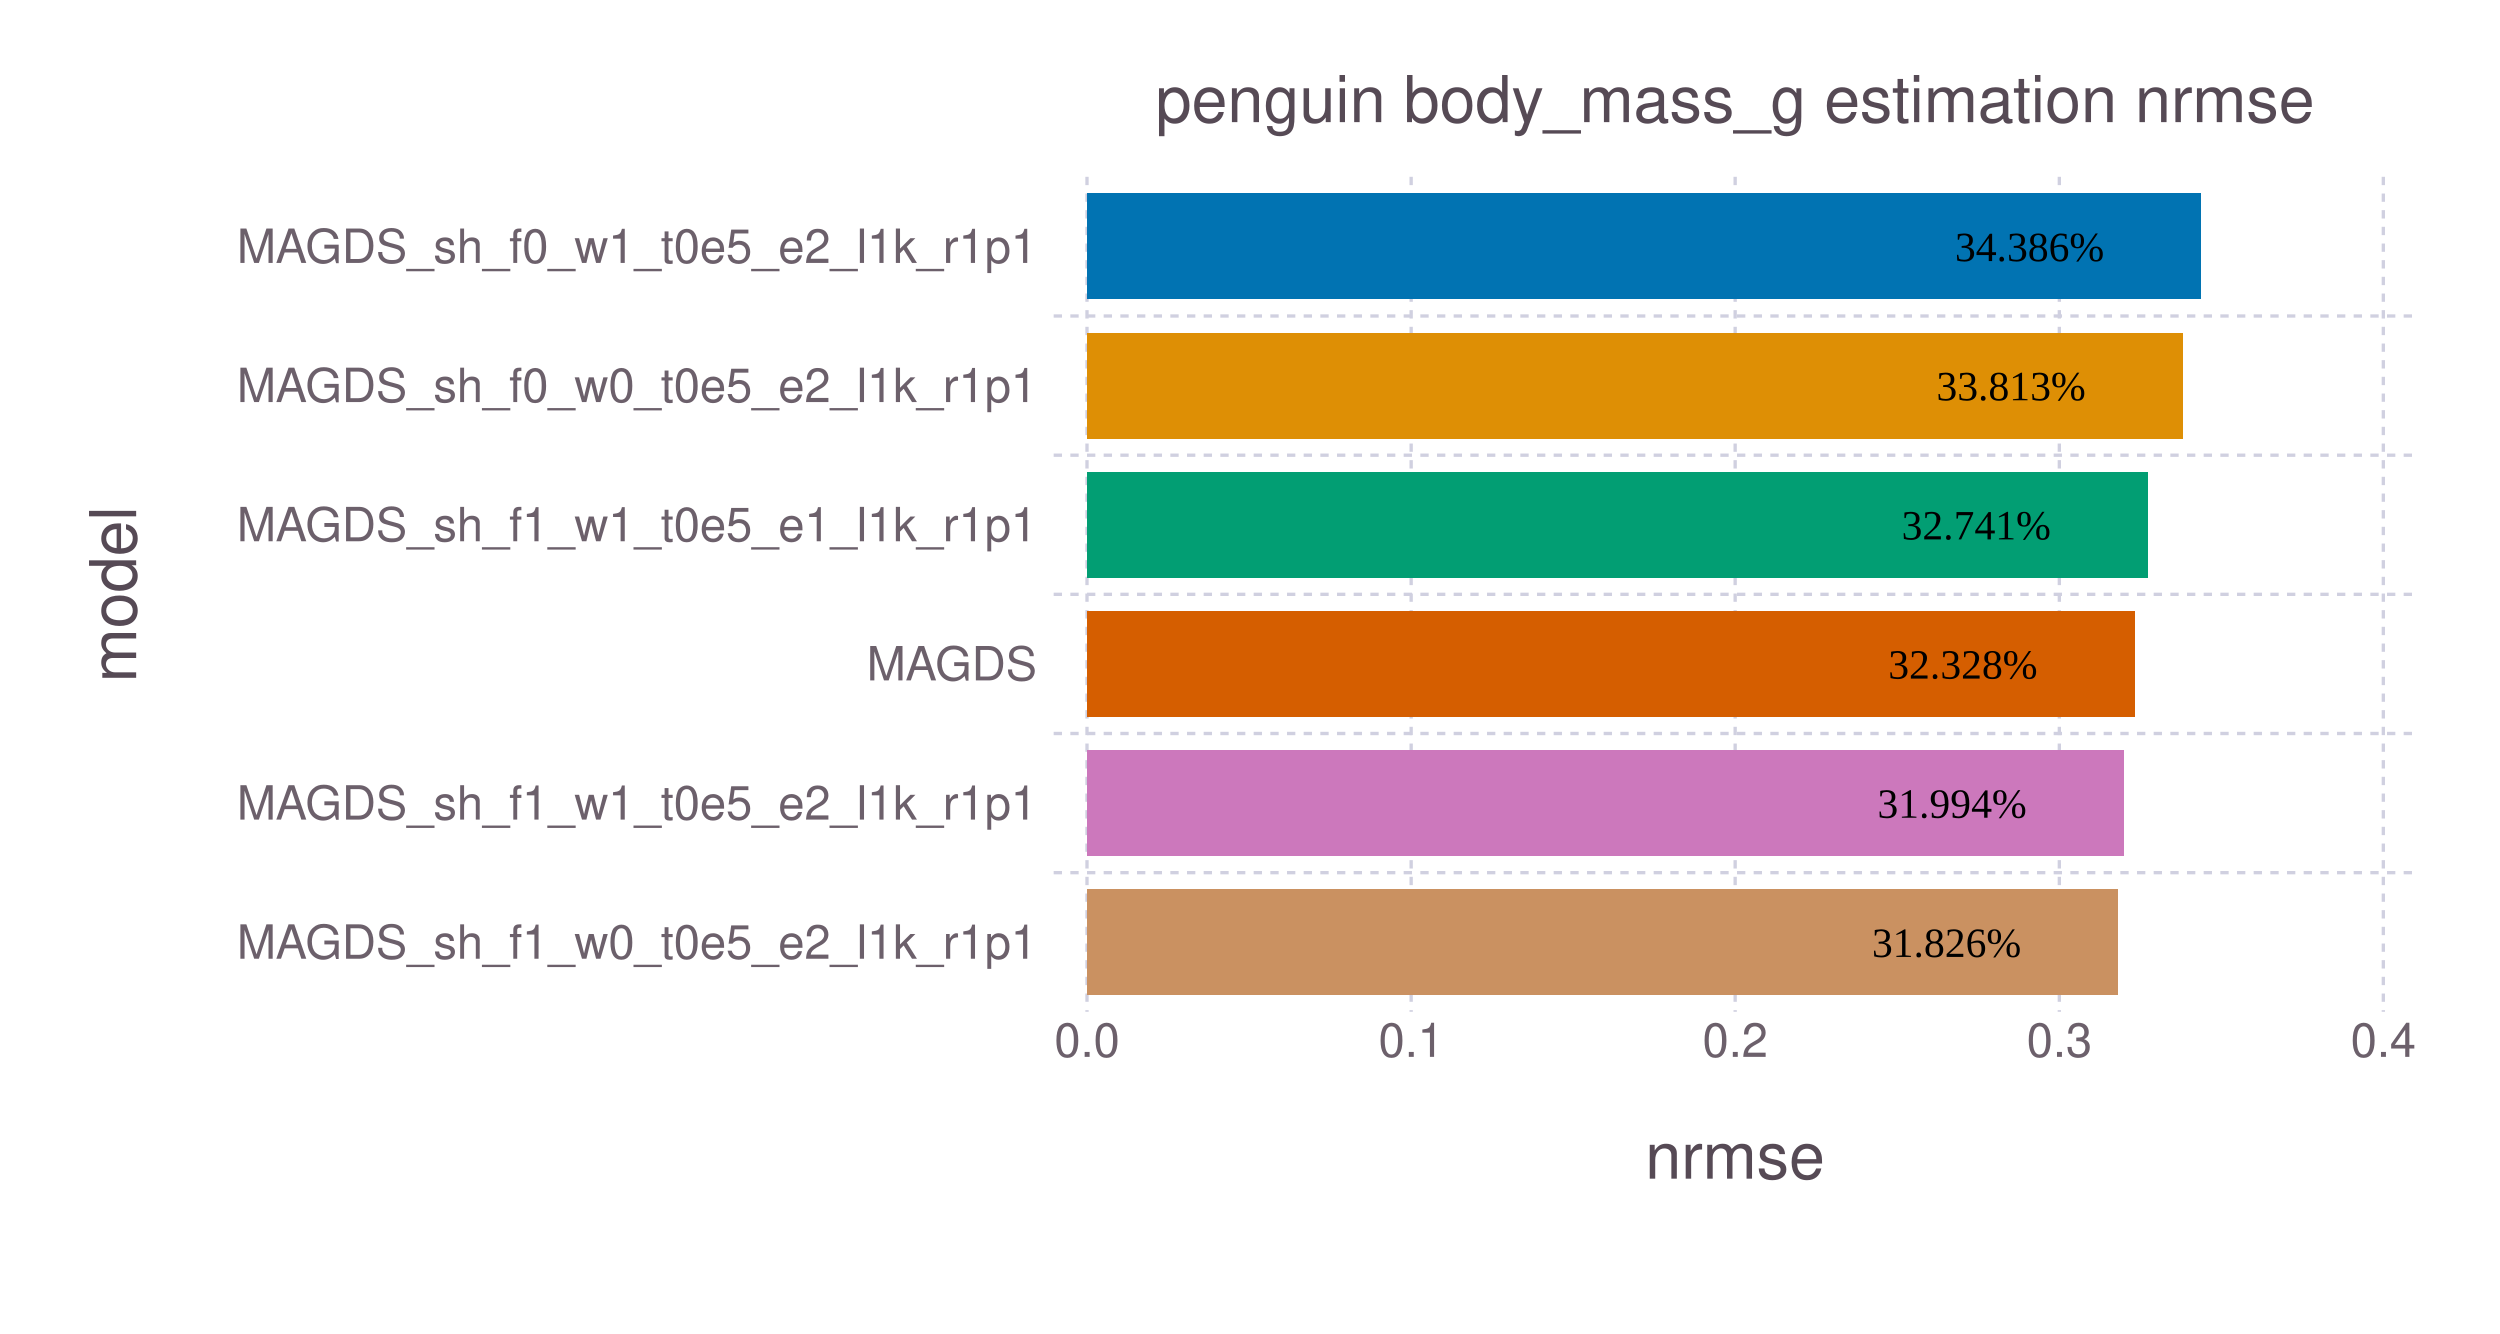
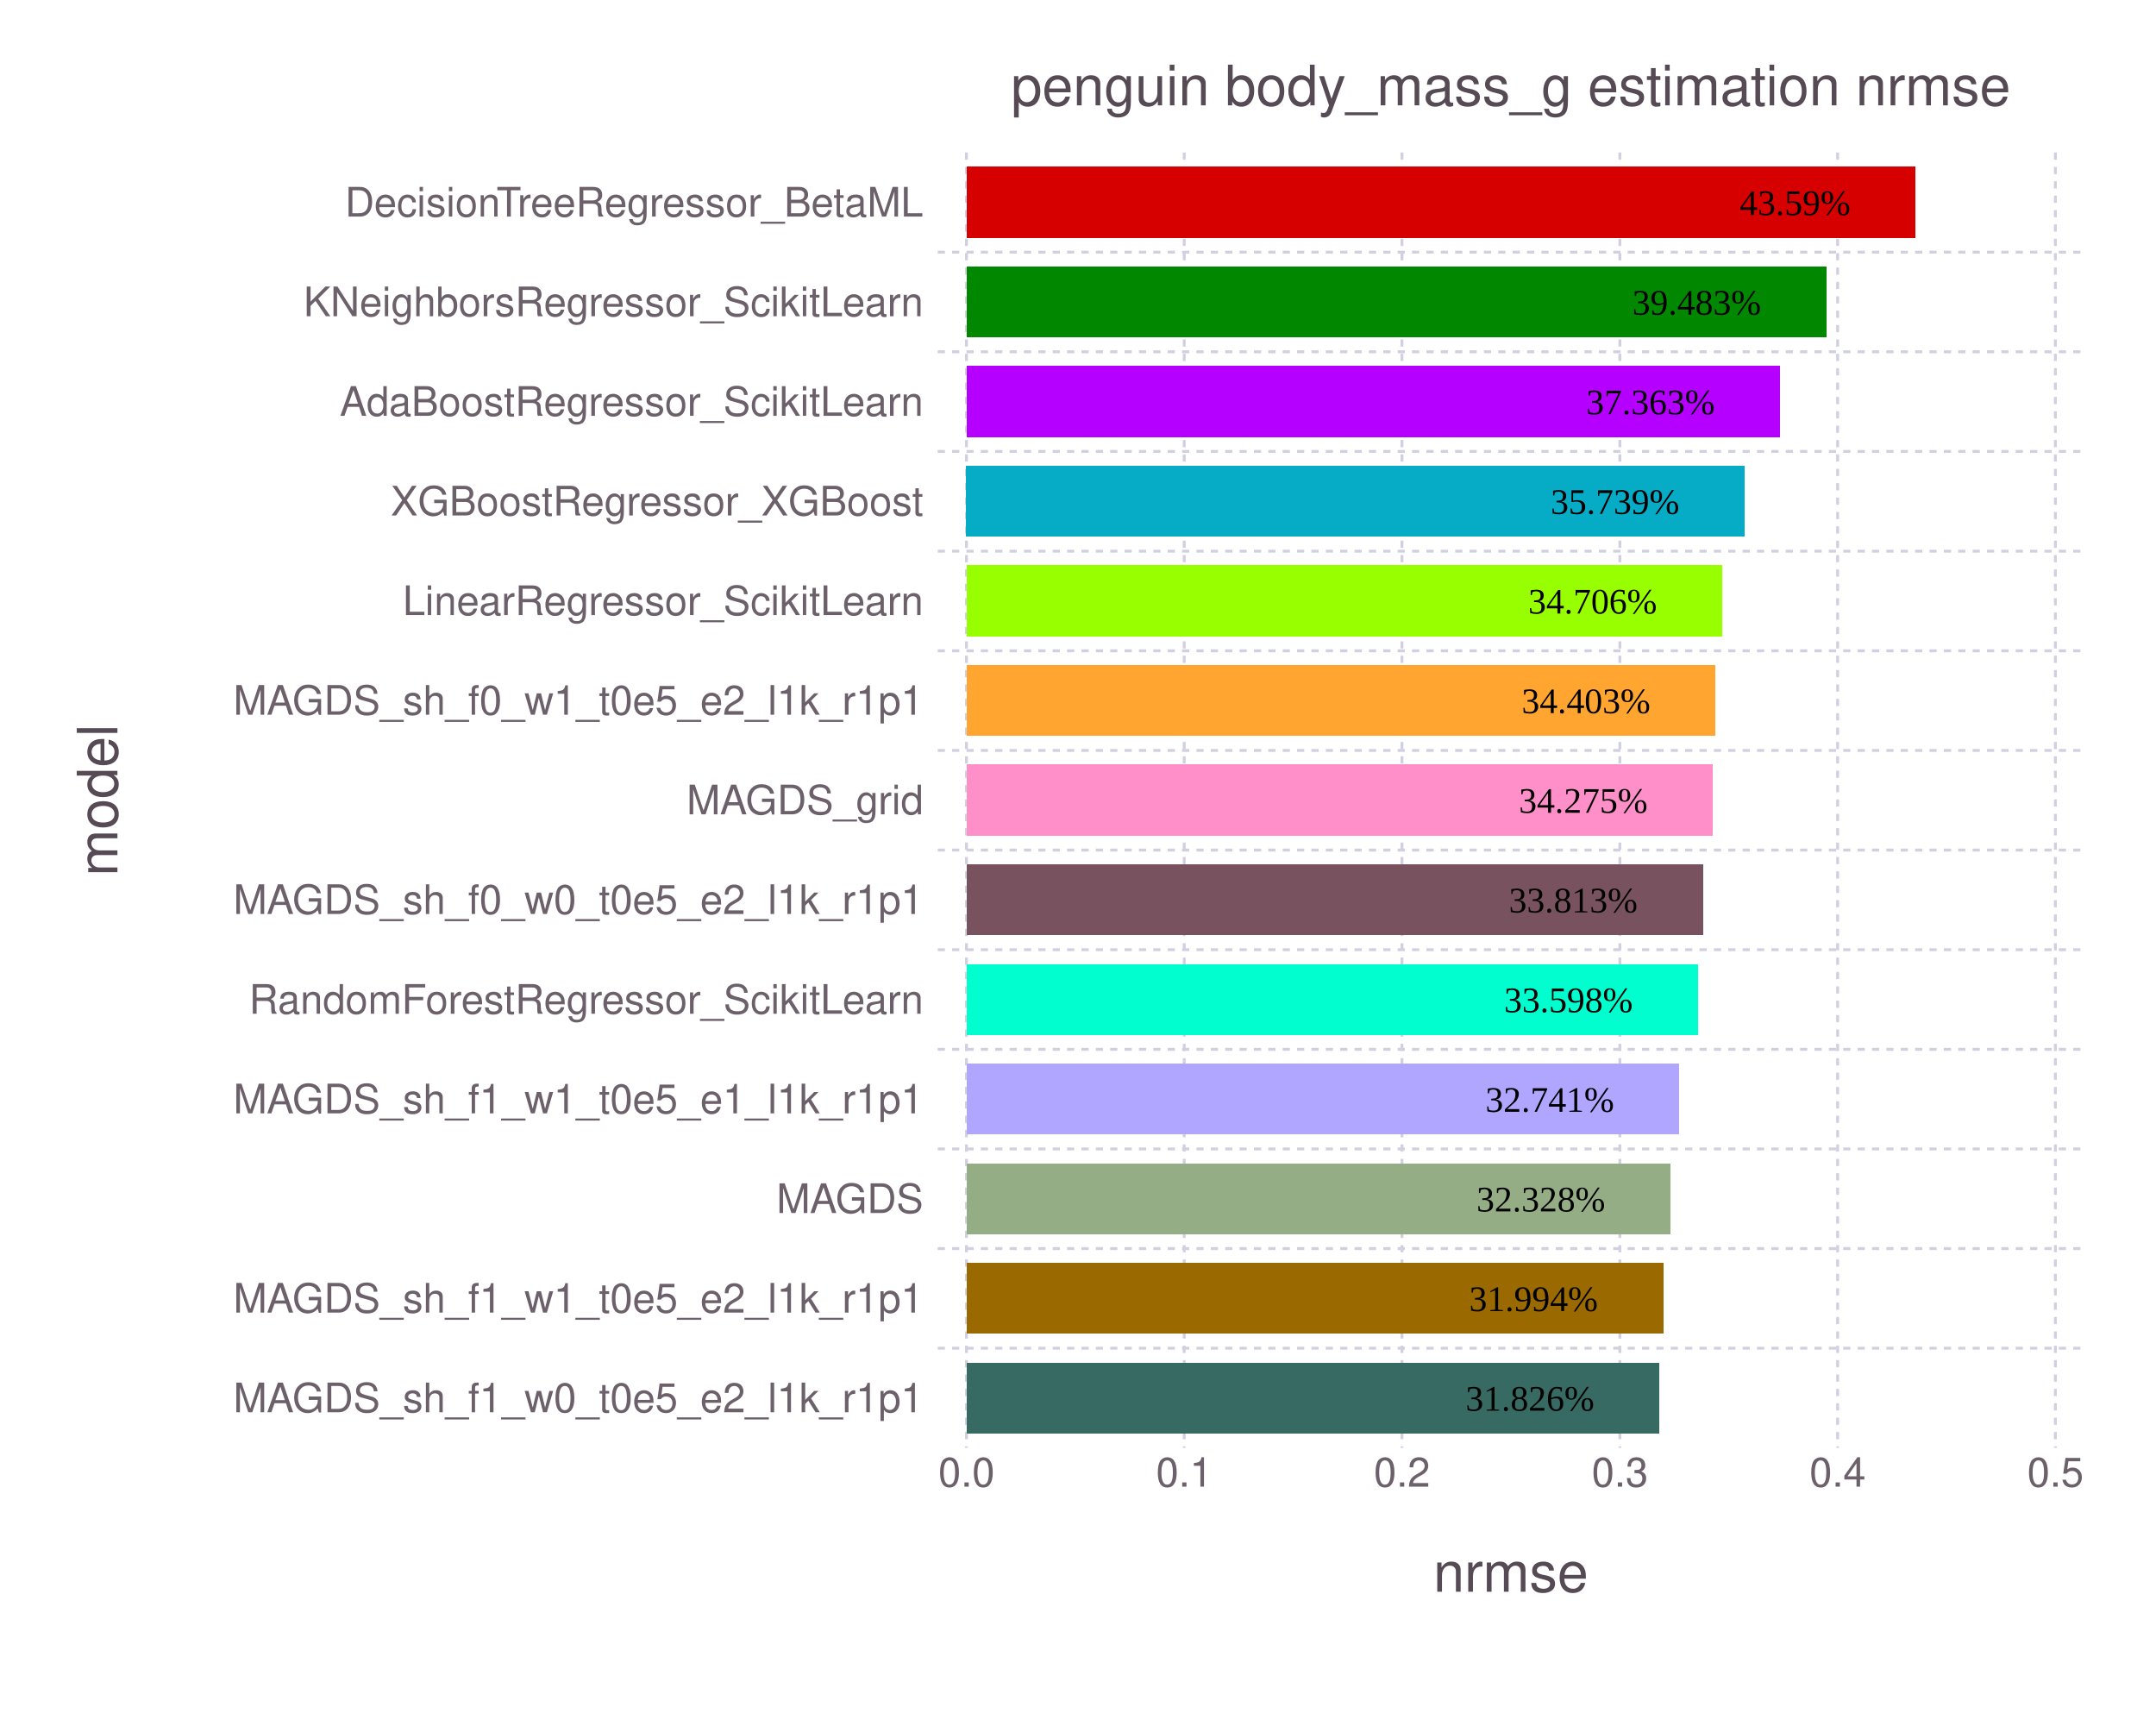
- <svg xmlns="http://www.w3.org/2000/svg" version="1.2" width="150mm" height="80mm" viewBox="0 0 150 80" stroke="none" fill="#000000" stroke-width="0.3" font-size="3.88">
+ <svg xmlns="http://www.w3.org/2000/svg" version="1.2" width="150mm" height="120mm" viewBox="0 0 150 120" stroke="none" fill="#000000" stroke-width="0.3" font-size="3.88">
  <defs>
    <marker id="arrow" markerWidth="15" markerHeight="7" refX="5" refY="3.5" orient="auto" markerUnits="strokeWidth">
      <path d="M0,0 L15,3.5 L0,7 z" stroke="context-stroke" fill="context-stroke" />
    </marker>
  </defs>
-   <g class="plotroot xscalable" id="img-4ced21fe-1">
-     <g font-size="3.88" font-family="'PT Sans','Helvetica Neue','Helvetica',sans-serif" fill="#564A55" stroke="#000000" stroke-opacity="0.000" id="img-4ced21fe-2">
-       <g transform="translate(104.11,68.39)">
+   <g class="plotroot xscalable" id="img-10e569ca-1">
+     <g font-size="3.88" font-family="'PT Sans','Helvetica Neue','Helvetica',sans-serif" fill="#564A55" stroke="#000000" stroke-opacity="0.000" id="img-10e569ca-2">
+       <g transform="translate(105.12,108.39)">
        <g class="primitive">
          <text text-anchor="middle" dy="0.6em">nrmse</text>
        </g>
      </g>
    </g>
-     <g class="guide xlabels" font-size="2.82" font-family="'PT Sans Caption','Helvetica Neue','Helvetica',sans-serif" fill="#6C606B" id="img-4ced21fe-3">
-       <g transform="translate(65.22,61.72)">
+     <g class="guide xlabels" font-size="2.82" font-family="'PT Sans Caption','Helvetica Neue','Helvetica',sans-serif" fill="#6C606B" id="img-10e569ca-3">
+       <g transform="translate(67.24,101.72)">
        <g class="primitive">
          <text text-anchor="middle" dy="0.6em">0.0</text>
        </g>
      </g>
-       <g transform="translate(84.67,61.72)">
+       <g transform="translate(82.39,101.72)">
        <g class="primitive">
          <text text-anchor="middle" dy="0.6em">0.1</text>
        </g>
      </g>
-       <g transform="translate(104.11,61.72)">
+       <g transform="translate(97.54,101.72)">
        <g class="primitive">
          <text text-anchor="middle" dy="0.6em">0.2</text>
        </g>
      </g>
-       <g transform="translate(123.56,61.72)">
+       <g transform="translate(112.7,101.72)">
        <g class="primitive">
          <text text-anchor="middle" dy="0.6em">0.3</text>
        </g>
      </g>
-       <g transform="translate(143,61.72)">
+       <g transform="translate(127.85,101.72)">
        <g class="primitive">
          <text text-anchor="middle" dy="0.6em">0.4</text>
        </g>
      </g>
-     </g>
-     <g clip-path="url(#img-4ced21fe-4)">
-       <g id="img-4ced21fe-5">
-         <g pointer-events="visible" stroke-width="0.3" fill="#000000" fill-opacity="0.000" stroke="#000000" stroke-opacity="0.000" class="guide background" id="img-4ced21fe-6">
-           <g transform="translate(104.11,35.66)" id="img-4ced21fe-7">
-             <path d="M-40.89,-25.05 L40.89,-25.05 40.89,25.05 -40.89,25.05  z" class="primitive" />
-           </g>
-         </g>
-         <g class="guide ygridlines xfixed" stroke-dasharray="0.5,0.5" stroke-width="0.2" stroke="#D0D0E0" id="img-4ced21fe-8">
-           <g transform="translate(104.11,18.96)" id="img-4ced21fe-9">
-             <path fill="none" d="M-40.89,0 L40.89,0 " class="primitive" />
-           </g>
-           <g transform="translate(104.11,27.31)" id="img-4ced21fe-10">
-             <path fill="none" d="M-40.89,0 L40.89,0 " class="primitive" />
-           </g>
-           <g transform="translate(104.11,35.66)" id="img-4ced21fe-11">
-             <path fill="none" d="M-40.89,0 L40.89,0 " class="primitive" />
-           </g>
-           <g transform="translate(104.11,44.01)" id="img-4ced21fe-12">
-             <path fill="none" d="M-40.89,0 L40.89,0 " class="primitive" />
-           </g>
-           <g transform="translate(104.11,52.36)" id="img-4ced21fe-13">
-             <path fill="none" d="M-40.89,0 L40.89,0 " class="primitive" />
-           </g>
-         </g>
-         <g class="guide xgridlines yfixed" stroke-dasharray="0.5,0.5" stroke-width="0.2" stroke="#D0D0E0" id="img-4ced21fe-14">
-           <g transform="translate(65.22,35.66)" id="img-4ced21fe-15">
-             <path fill="none" d="M0,-25.05 L0,25.05 " class="primitive" />
-           </g>
-           <g transform="translate(84.67,35.66)" id="img-4ced21fe-16">
-             <path fill="none" d="M0,-25.05 L0,25.05 " class="primitive" />
-           </g>
-           <g transform="translate(104.11,35.66)" id="img-4ced21fe-17">
-             <path fill="none" d="M0,-25.05 L0,25.05 " class="primitive" />
-           </g>
-           <g transform="translate(123.56,35.66)" id="img-4ced21fe-18">
-             <path fill="none" d="M0,-25.05 L0,25.05 " class="primitive" />
-           </g>
-           <g transform="translate(143,35.66)" id="img-4ced21fe-19">
-             <path fill="none" d="M0,-25.05 L0,25.05 " class="primitive" />
-           </g>
-         </g>
-         <g class="plotpanel" id="img-4ced21fe-20">
-           <g shape-rendering="crispEdges" stroke-width="0.3" id="img-4ced21fe-21">
-             <g stroke="#000000" stroke-opacity="0.000" class="geometry" id="img-4ced21fe-22">
-               <g transform="translate(96.17,56.54)" id="img-4ced21fe-23" fill="#CA9161">
-                 <path d="M-30.94,-3.18 L30.94,-3.18 30.94,3.18 -30.94,3.18  z" class="primitive" />
-               </g>
-               <g transform="translate(96.33,48.19)" id="img-4ced21fe-24" fill="#CC78BC">
-                 <path d="M-31.1,-3.18 L31.1,-3.18 31.1,3.18 -31.1,3.18  z" class="primitive" />
-               </g>
-               <g transform="translate(96.65,39.84)" id="img-4ced21fe-25" fill="#D55E00">
-                 <path d="M-31.43,-3.18 L31.43,-3.18 31.43,3.18 -31.43,3.18  z" class="primitive" />
-               </g>
-               <g transform="translate(97.05,31.49)" id="img-4ced21fe-26" fill="#029E73">
-                 <path d="M-31.83,-3.18 L31.83,-3.18 31.83,3.18 -31.83,3.18  z" class="primitive" />
-               </g>
-               <g transform="translate(98.1,23.14)" id="img-4ced21fe-27" fill="#DE8F05">
-                 <path d="M-32.87,-3.18 L32.87,-3.18 32.87,3.18 -32.87,3.18  z" class="primitive" />
-               </g>
-               <g transform="translate(98.65,14.79)" id="img-4ced21fe-28" fill="#0173B2">
-                 <path d="M-33.43,-3.18 L33.43,-3.18 33.43,3.18 -33.43,3.18  z" class="primitive" />
-               </g>
-             </g>
-           </g>
-         </g>
-         <g class="geometry" id="img-4ced21fe-29">
-           <g fill="#000000" font-size="2.5" id="img-4ced21fe-30">
-             <g transform="translate(126.25,14.79)" id="img-4ced21fe-31">
-               <g class="primitive">
-                 <text text-anchor="end" dy="0.35em">34.386%</text>
-               </g>
-             </g>
-             <g transform="translate(125.14,23.14)" id="img-4ced21fe-32">
+       <g transform="translate(143,101.72)">
+         <g class="primitive">
+           <text text-anchor="middle" dy="0.6em">0.5</text>
+         </g>
+       </g>
+     </g>
+     <g clip-path="url(#img-10e569ca-4)">
+       <g id="img-10e569ca-5">
+         <g pointer-events="visible" stroke-width="0.3" fill="#000000" fill-opacity="0.000" stroke="#000000" stroke-opacity="0.000" class="guide background" id="img-10e569ca-6">
+           <g transform="translate(105.12,55.66)" id="img-10e569ca-7">
+             <path d="M-39.88,-45.05 L39.88,-45.05 39.88,45.05 -39.88,45.05  z" class="primitive" />
+           </g>
+         </g>
+         <g class="guide ygridlines xfixed" stroke-dasharray="0.5,0.5" stroke-width="0.2" stroke="#D0D0E0" id="img-10e569ca-8">
+           <g transform="translate(105.12,17.54)" id="img-10e569ca-9">
+             <path fill="none" d="M-39.88,0 L39.88,0 " class="primitive" />
+           </g>
+           <g transform="translate(105.12,24.47)" id="img-10e569ca-10">
+             <path fill="none" d="M-39.88,0 L39.88,0 " class="primitive" />
+           </g>
+           <g transform="translate(105.12,31.4)" id="img-10e569ca-11">
+             <path fill="none" d="M-39.88,0 L39.88,0 " class="primitive" />
+           </g>
+           <g transform="translate(105.12,38.34)" id="img-10e569ca-12">
+             <path fill="none" d="M-39.88,0 L39.88,0 " class="primitive" />
+           </g>
+           <g transform="translate(105.12,45.27)" id="img-10e569ca-13">
+             <path fill="none" d="M-39.88,0 L39.88,0 " class="primitive" />
+           </g>
+           <g transform="translate(105.12,52.2)" id="img-10e569ca-14">
+             <path fill="none" d="M-39.88,0 L39.88,0 " class="primitive" />
+           </g>
+           <g transform="translate(105.12,59.13)" id="img-10e569ca-15">
+             <path fill="none" d="M-39.88,0 L39.88,0 " class="primitive" />
+           </g>
+           <g transform="translate(105.12,66.06)" id="img-10e569ca-16">
+             <path fill="none" d="M-39.88,0 L39.88,0 " class="primitive" />
+           </g>
+           <g transform="translate(105.12,72.99)" id="img-10e569ca-17">
+             <path fill="none" d="M-39.88,0 L39.88,0 " class="primitive" />
+           </g>
+           <g transform="translate(105.12,79.92)" id="img-10e569ca-18">
+             <path fill="none" d="M-39.88,0 L39.88,0 " class="primitive" />
+           </g>
+           <g transform="translate(105.12,86.85)" id="img-10e569ca-19">
+             <path fill="none" d="M-39.88,0 L39.88,0 " class="primitive" />
+           </g>
+           <g transform="translate(105.12,93.78)" id="img-10e569ca-20">
+             <path fill="none" d="M-39.88,0 L39.88,0 " class="primitive" />
+           </g>
+         </g>
+         <g class="guide xgridlines yfixed" stroke-dasharray="0.5,0.5" stroke-width="0.2" stroke="#D0D0E0" id="img-10e569ca-21">
+           <g transform="translate(67.24,55.66)" id="img-10e569ca-22">
+             <path fill="none" d="M0,-45.05 L0,45.05 " class="primitive" />
+           </g>
+           <g transform="translate(82.39,55.66)" id="img-10e569ca-23">
+             <path fill="none" d="M0,-45.05 L0,45.05 " class="primitive" />
+           </g>
+           <g transform="translate(97.54,55.66)" id="img-10e569ca-24">
+             <path fill="none" d="M0,-45.05 L0,45.05 " class="primitive" />
+           </g>
+           <g transform="translate(112.7,55.66)" id="img-10e569ca-25">
+             <path fill="none" d="M0,-45.05 L0,45.05 " class="primitive" />
+           </g>
+           <g transform="translate(127.85,55.66)" id="img-10e569ca-26">
+             <path fill="none" d="M0,-45.05 L0,45.05 " class="primitive" />
+           </g>
+           <g transform="translate(143,55.66)" id="img-10e569ca-27">
+             <path fill="none" d="M0,-45.05 L0,45.05 " class="primitive" />
+           </g>
+         </g>
+         <g class="plotpanel" id="img-10e569ca-28">
+           <g shape-rendering="crispEdges" stroke-width="0.3" id="img-10e569ca-29">
+             <g stroke="#000000" stroke-opacity="0.000" class="geometry" id="img-10e569ca-30">
+               <g transform="translate(91.35,97.25)" id="img-10e569ca-31" fill="#376A62">
+                 <path d="M-24.11,-2.47 L24.11,-2.47 24.11,2.47 -24.11,2.47  z" class="primitive" />
+               </g>
+               <g transform="translate(91.48,90.32)" id="img-10e569ca-32" fill="#9A6900">
+                 <path d="M-24.24,-2.47 L24.24,-2.47 24.24,2.47 -24.24,2.47  z" class="primitive" />
+               </g>
+               <g transform="translate(91.73,83.39)" id="img-10e569ca-33" fill="#94AD84">
+                 <path d="M-24.49,-2.47 L24.49,-2.47 24.49,2.47 -24.49,2.47  z" class="primitive" />
+               </g>
+               <g transform="translate(92.04,76.46)" id="img-10e569ca-34" fill="#B0A5FF">
+                 <path d="M-24.8,-2.47 L24.8,-2.47 24.8,2.47 -24.8,2.47  z" class="primitive" />
+               </g>
+               <g transform="translate(92.69,69.53)" id="img-10e569ca-35" fill="#00FECF">
+                 <path d="M-25.45,-2.47 L25.45,-2.47 25.45,2.47 -25.45,2.47  z" class="primitive" />
+               </g>
+               <g transform="translate(92.86,62.59)" id="img-10e569ca-36" fill="#79525F">
+                 <path d="M-25.62,-2.47 L25.62,-2.47 25.62,2.47 -25.62,2.47  z" class="primitive" />
+               </g>
+               <g transform="translate(93.21,55.66)" id="img-10e569ca-37" fill="#FF8FC8">
+                 <path d="M-25.97,-2.47 L25.97,-2.47 25.97,2.47 -25.97,2.47  z" class="primitive" />
+               </g>
+               <g transform="translate(93.3,48.73)" id="img-10e569ca-38" fill="#FFA530">
+                 <path d="M-26.06,-2.47 L26.06,-2.47 26.06,2.47 -26.06,2.47  z" class="primitive" />
+               </g>
+               <g transform="translate(93.53,41.8)" id="img-10e569ca-39" fill="#98FF00">
+                 <path d="M-26.29,-2.47 L26.29,-2.47 26.29,2.47 -26.29,2.47  z" class="primitive" />
+               </g>
+               <g transform="translate(94.31,34.87)" id="img-10e569ca-40" fill="#06ACC6">
+                 <path d="M-27.08,-2.47 L27.08,-2.47 27.08,2.47 -27.08,2.47  z" class="primitive" />
+               </g>
+               <g transform="translate(95.55,27.94)" id="img-10e569ca-41" fill="#B600FF">
+                 <path d="M-28.31,-2.47 L28.31,-2.47 28.31,2.47 -28.31,2.47  z" class="primitive" />
+               </g>
+               <g transform="translate(97.15,21.01)" id="img-10e569ca-42" fill="#028800">
+                 <path d="M-29.91,-2.47 L29.91,-2.47 29.91,2.47 -29.91,2.47  z" class="primitive" />
+               </g>
+               <g transform="translate(100.26,14.08)" id="img-10e569ca-43" fill="#D70000">
+                 <path d="M-33.02,-2.47 L33.02,-2.47 33.02,2.47 -33.02,2.47  z" class="primitive" />
+               </g>
+             </g>
+           </g>
+         </g>
+         <g class="geometry" id="img-10e569ca-44">
+           <g fill="#000000" font-size="2.5" id="img-10e569ca-45">
+             <g transform="translate(128.74,14.08)" id="img-10e569ca-46">
+               <g class="primitive">
+                 <text text-anchor="end" dy="0.35em">43.59%</text>
+               </g>
+             </g>
+             <g transform="translate(122.52,21.01)" id="img-10e569ca-47">
+               <g class="primitive">
+                 <text text-anchor="end" dy="0.35em">39.483%</text>
+               </g>
+             </g>
+             <g transform="translate(119.31,27.94)" id="img-10e569ca-48">
+               <g class="primitive">
+                 <text text-anchor="end" dy="0.35em">37.363%</text>
+               </g>
+             </g>
+             <g transform="translate(116.84,34.87)" id="img-10e569ca-49">
+               <g class="primitive">
+                 <text text-anchor="end" dy="0.35em">35.739%</text>
+               </g>
+             </g>
+             <g transform="translate(115.28,41.8)" id="img-10e569ca-50">
+               <g class="primitive">
+                 <text text-anchor="end" dy="0.35em">34.706%</text>
+               </g>
+             </g>
+             <g transform="translate(114.82,48.73)" id="img-10e569ca-51">
+               <g class="primitive">
+                 <text text-anchor="end" dy="0.35em">34.403%</text>
+               </g>
+             </g>
+             <g transform="translate(114.63,55.66)" id="img-10e569ca-52">
+               <g class="primitive">
+                 <text text-anchor="end" dy="0.35em">34.275%</text>
+               </g>
+             </g>
+             <g transform="translate(113.93,62.59)" id="img-10e569ca-53">
              <g class="primitive">
                <text text-anchor="end" dy="0.35em">33.813%</text>
              </g>
            </g>
-             <g transform="translate(123.05,31.49)" id="img-4ced21fe-33">
+             <g transform="translate(113.6,69.53)" id="img-10e569ca-54">
+               <g class="primitive">
+                 <text text-anchor="end" dy="0.35em">33.598%</text>
+               </g>
+             </g>
+             <g transform="translate(112.3,76.46)" id="img-10e569ca-55">
              <g class="primitive">
                <text text-anchor="end" dy="0.35em">32.741%</text>
              </g>
            </g>
-             <g transform="translate(122.25,39.84)" id="img-4ced21fe-34">
+             <g transform="translate(111.68,83.39)" id="img-10e569ca-56">
              <g class="primitive">
                <text text-anchor="end" dy="0.35em">32.328%</text>
              </g>
            </g>
-             <g transform="translate(121.6,48.19)" id="img-4ced21fe-35">
+             <g transform="translate(111.17,90.32)" id="img-10e569ca-57">
              <g class="primitive">
                <text text-anchor="end" dy="0.35em">31.994%</text>
              </g>
            </g>
-             <g transform="translate(121.27,56.54)" id="img-4ced21fe-36">
+             <g transform="translate(110.92,97.25)" id="img-10e569ca-58">
              <g class="primitive">
                <text text-anchor="end" dy="0.35em">31.826%</text>
              </g>
            </g>
          </g>
        </g>
      </g>
    </g>
-     <g class="guide ylabels" font-size="2.82" font-family="'PT Sans Caption','Helvetica Neue','Helvetica',sans-serif" fill="#6C606B" id="img-4ced21fe-37">
-       <g transform="translate(62.22,14.79)" id="img-4ced21fe-38">
+     <g class="guide ylabels" font-size="2.82" font-family="'PT Sans Caption','Helvetica Neue','Helvetica',sans-serif" fill="#6C606B" id="img-10e569ca-59">
+       <g transform="translate(64.24,14.08)" id="img-10e569ca-60">
+         <g class="primitive">
+           <text text-anchor="end" dy="0.35em">DecisionTreeRegressor_BetaML</text>
+         </g>
+       </g>
+       <g transform="translate(64.24,21.01)" id="img-10e569ca-61">
+         <g class="primitive">
+           <text text-anchor="end" dy="0.35em">KNeighborsRegressor_ScikitLearn</text>
+         </g>
+       </g>
+       <g transform="translate(64.24,27.94)" id="img-10e569ca-62">
+         <g class="primitive">
+           <text text-anchor="end" dy="0.35em">AdaBoostRegressor_ScikitLearn</text>
+         </g>
+       </g>
+       <g transform="translate(64.24,34.87)" id="img-10e569ca-63">
+         <g class="primitive">
+           <text text-anchor="end" dy="0.35em">XGBoostRegressor_XGBoost</text>
+         </g>
+       </g>
+       <g transform="translate(64.24,41.8)" id="img-10e569ca-64">
+         <g class="primitive">
+           <text text-anchor="end" dy="0.35em">LinearRegressor_ScikitLearn</text>
+         </g>
+       </g>
+       <g transform="translate(64.24,48.73)" id="img-10e569ca-65">
        <g class="primitive">
          <text text-anchor="end" dy="0.35em">MAGDS_sh_f0_w1_t0e5_e2_l1k_r1p1</text>
        </g>
      </g>
-       <g transform="translate(62.22,23.14)" id="img-4ced21fe-39">
+       <g transform="translate(64.24,55.66)" id="img-10e569ca-66">
+         <g class="primitive">
+           <text text-anchor="end" dy="0.35em">MAGDS_grid</text>
+         </g>
+       </g>
+       <g transform="translate(64.24,62.59)" id="img-10e569ca-67">
        <g class="primitive">
          <text text-anchor="end" dy="0.35em">MAGDS_sh_f0_w0_t0e5_e2_l1k_r1p1</text>
        </g>
      </g>
-       <g transform="translate(62.22,31.49)" id="img-4ced21fe-40">
+       <g transform="translate(64.24,69.53)" id="img-10e569ca-68">
+         <g class="primitive">
+           <text text-anchor="end" dy="0.35em">RandomForestRegressor_ScikitLearn</text>
+         </g>
+       </g>
+       <g transform="translate(64.24,76.46)" id="img-10e569ca-69">
        <g class="primitive">
          <text text-anchor="end" dy="0.35em">MAGDS_sh_f1_w1_t0e5_e1_l1k_r1p1</text>
        </g>
      </g>
-       <g transform="translate(62.22,39.84)" id="img-4ced21fe-41">
+       <g transform="translate(64.24,83.39)" id="img-10e569ca-70">
        <g class="primitive">
          <text text-anchor="end" dy="0.35em">MAGDS</text>
        </g>
      </g>
-       <g transform="translate(62.22,48.19)" id="img-4ced21fe-42">
+       <g transform="translate(64.24,90.32)" id="img-10e569ca-71">
        <g class="primitive">
          <text text-anchor="end" dy="0.35em">MAGDS_sh_f1_w1_t0e5_e2_l1k_r1p1</text>
        </g>
      </g>
-       <g transform="translate(62.22,56.54)" id="img-4ced21fe-43">
+       <g transform="translate(64.24,97.25)" id="img-10e569ca-72">
        <g class="primitive">
          <text text-anchor="end" dy="0.35em">MAGDS_sh_f1_w0_t0e5_e2_l1k_r1p1</text>
        </g>
      </g>
    </g>
-     <g font-size="3.88" font-family="'PT Sans','Helvetica Neue','Helvetica',sans-serif" fill="#564A55" stroke="#000000" stroke-opacity="0.000" id="img-4ced21fe-44">
-       <g transform="translate(8.81,33.66)" id="img-4ced21fe-45">
+     <g font-size="3.88" font-family="'PT Sans','Helvetica Neue','Helvetica',sans-serif" fill="#564A55" stroke="#000000" stroke-opacity="0.000" id="img-10e569ca-73">
+       <g transform="translate(8.81,53.66)" id="img-10e569ca-74">
        <g class="primitive">
          <text text-anchor="middle" dy="0.35em" transform="rotate(-90,0, 2)">model</text>
        </g>
      </g>
    </g>
-     <g font-size="3.88" font-family="'PT Sans','Helvetica Neue','Helvetica',sans-serif" fill="#564A55" stroke="#000000" stroke-opacity="0.000" id="img-4ced21fe-46">
-       <g transform="translate(104.11,5)" id="img-4ced21fe-47">
+     <g font-size="3.88" font-family="'PT Sans','Helvetica Neue','Helvetica',sans-serif" fill="#564A55" stroke="#000000" stroke-opacity="0.000" id="img-10e569ca-75">
+       <g transform="translate(105.12,5)" id="img-10e569ca-76">
        <g class="primitive">
          <text text-anchor="middle" dy="0.6em">penguin body_mass_g estimation nrmse</text>
        </g>
      </g>
    </g>
  </g>
  <defs>
-     <clipPath id="img-4ced21fe-4">
-       <path d="M63.22,10.61 L145,10.61 145,60.72 63.22,60.72 " />
+     <clipPath id="img-10e569ca-4">
+       <path d="M65.24,10.61 L145,10.61 145,100.72 65.24,100.72 " />
    </clipPath>
  </defs>
</svg>
